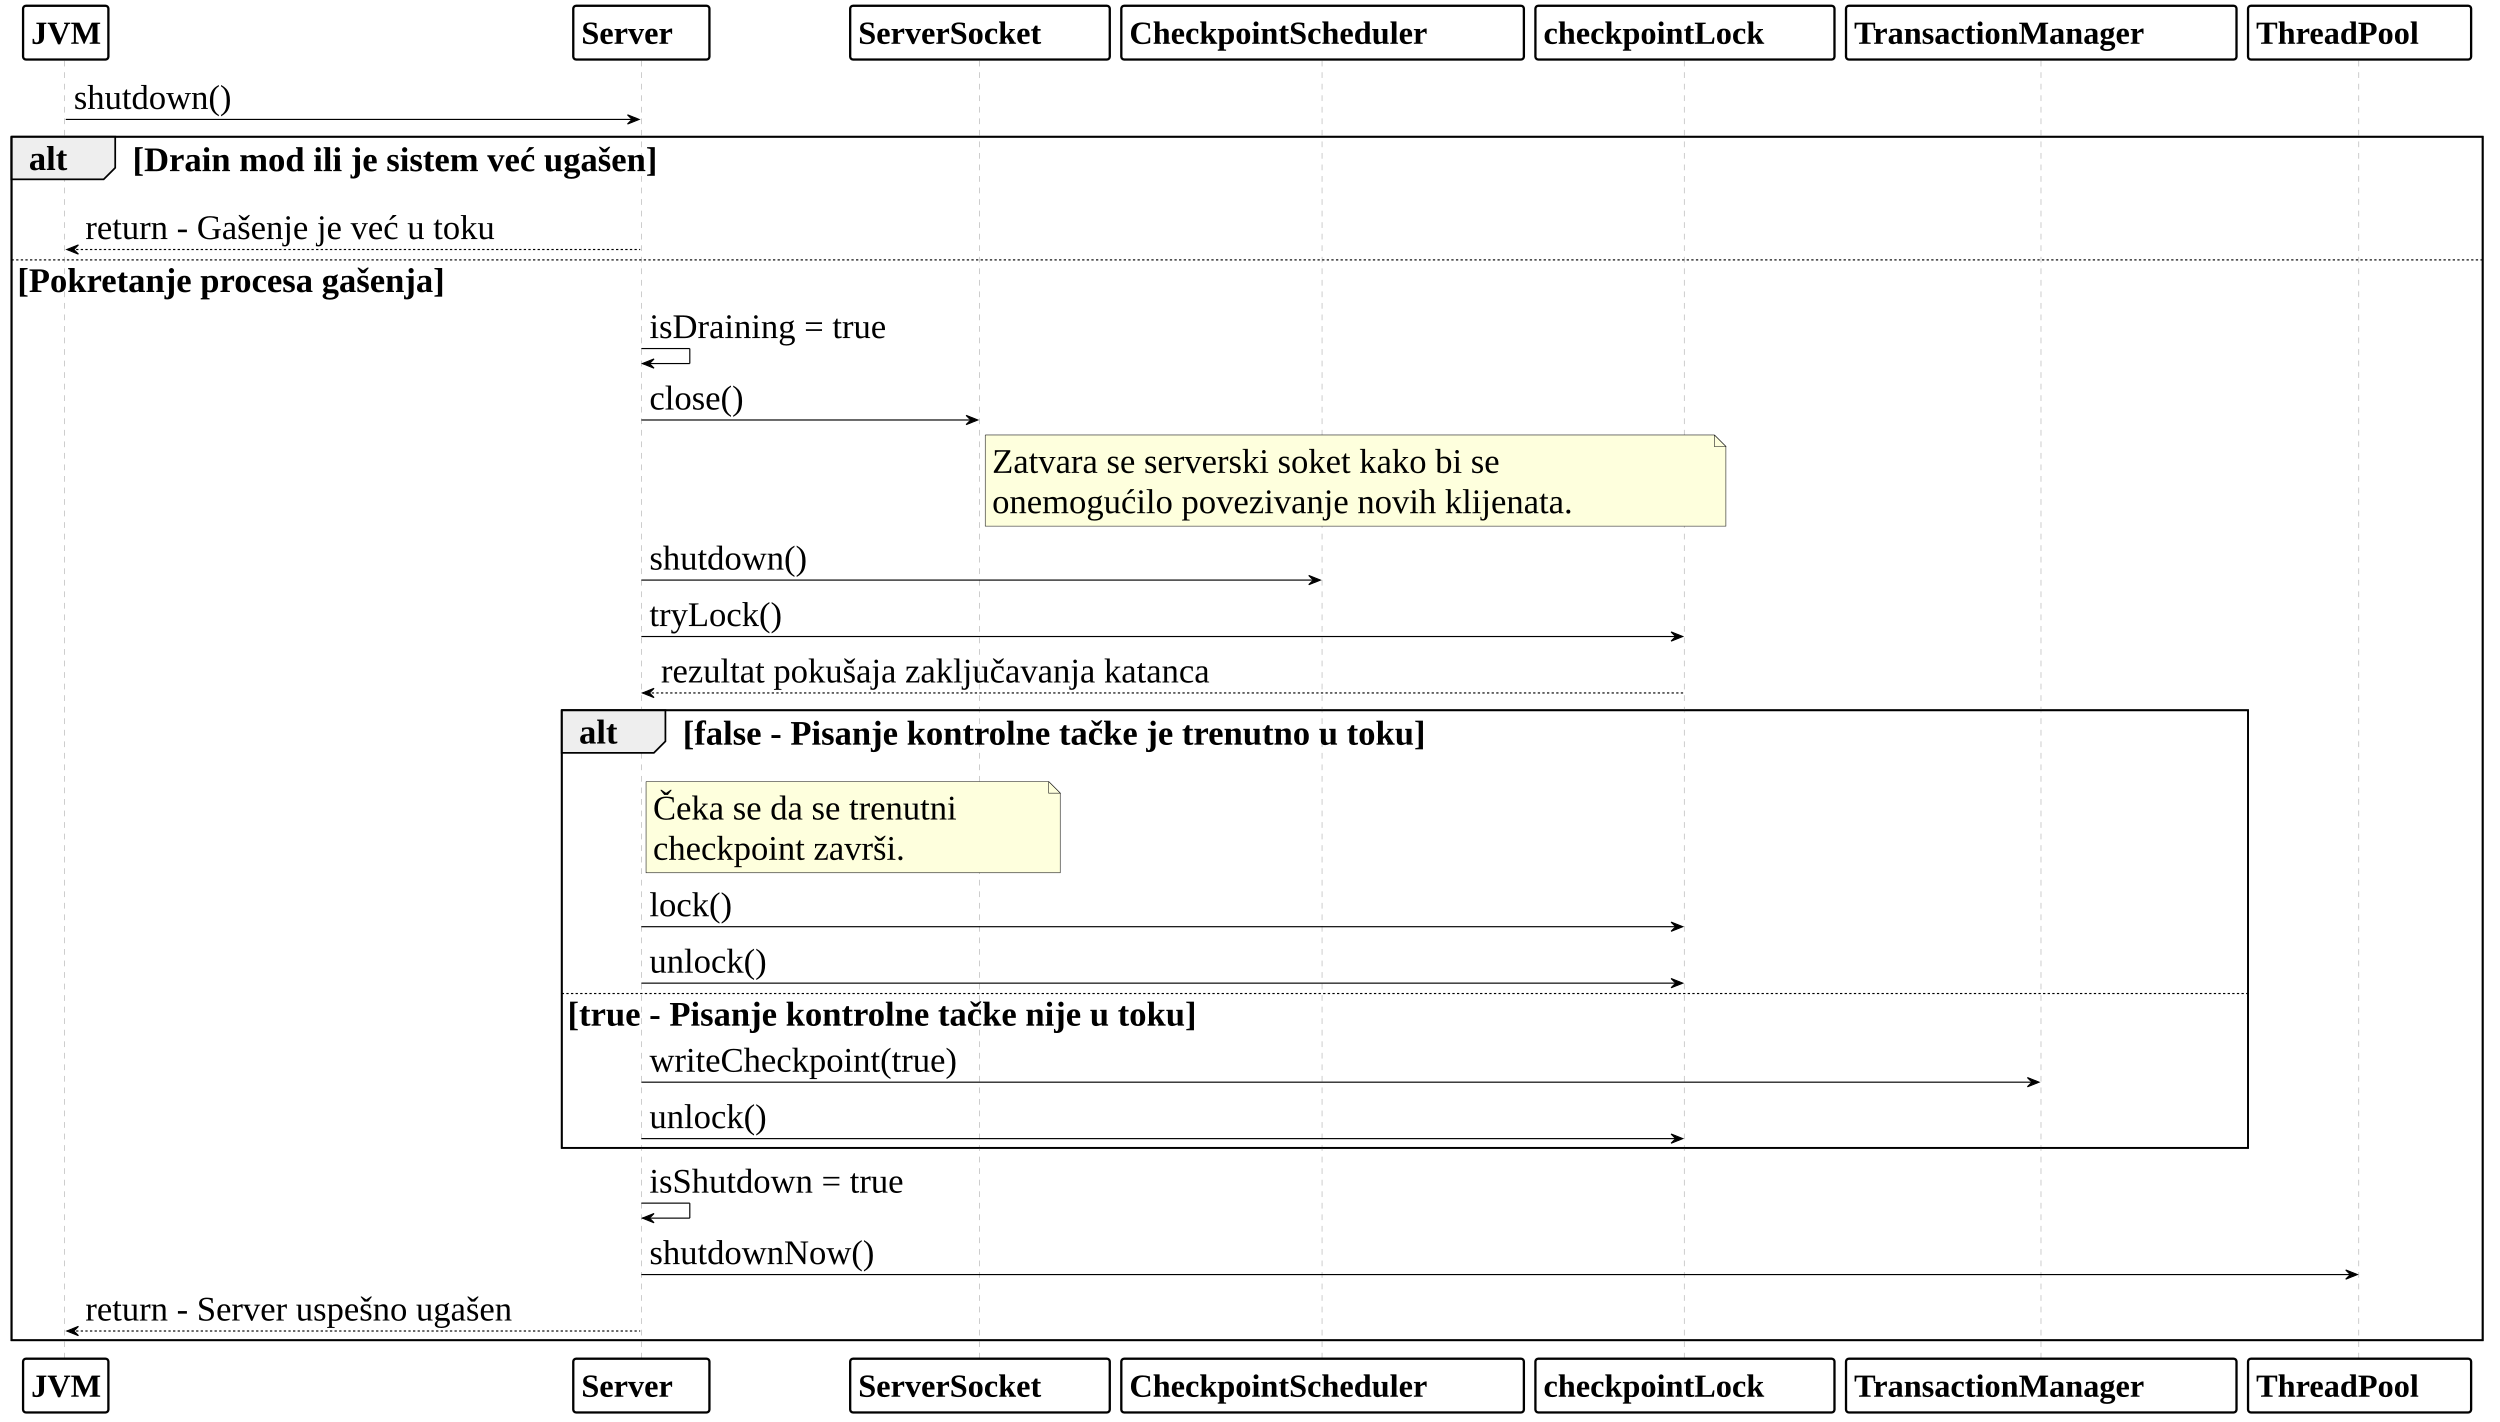
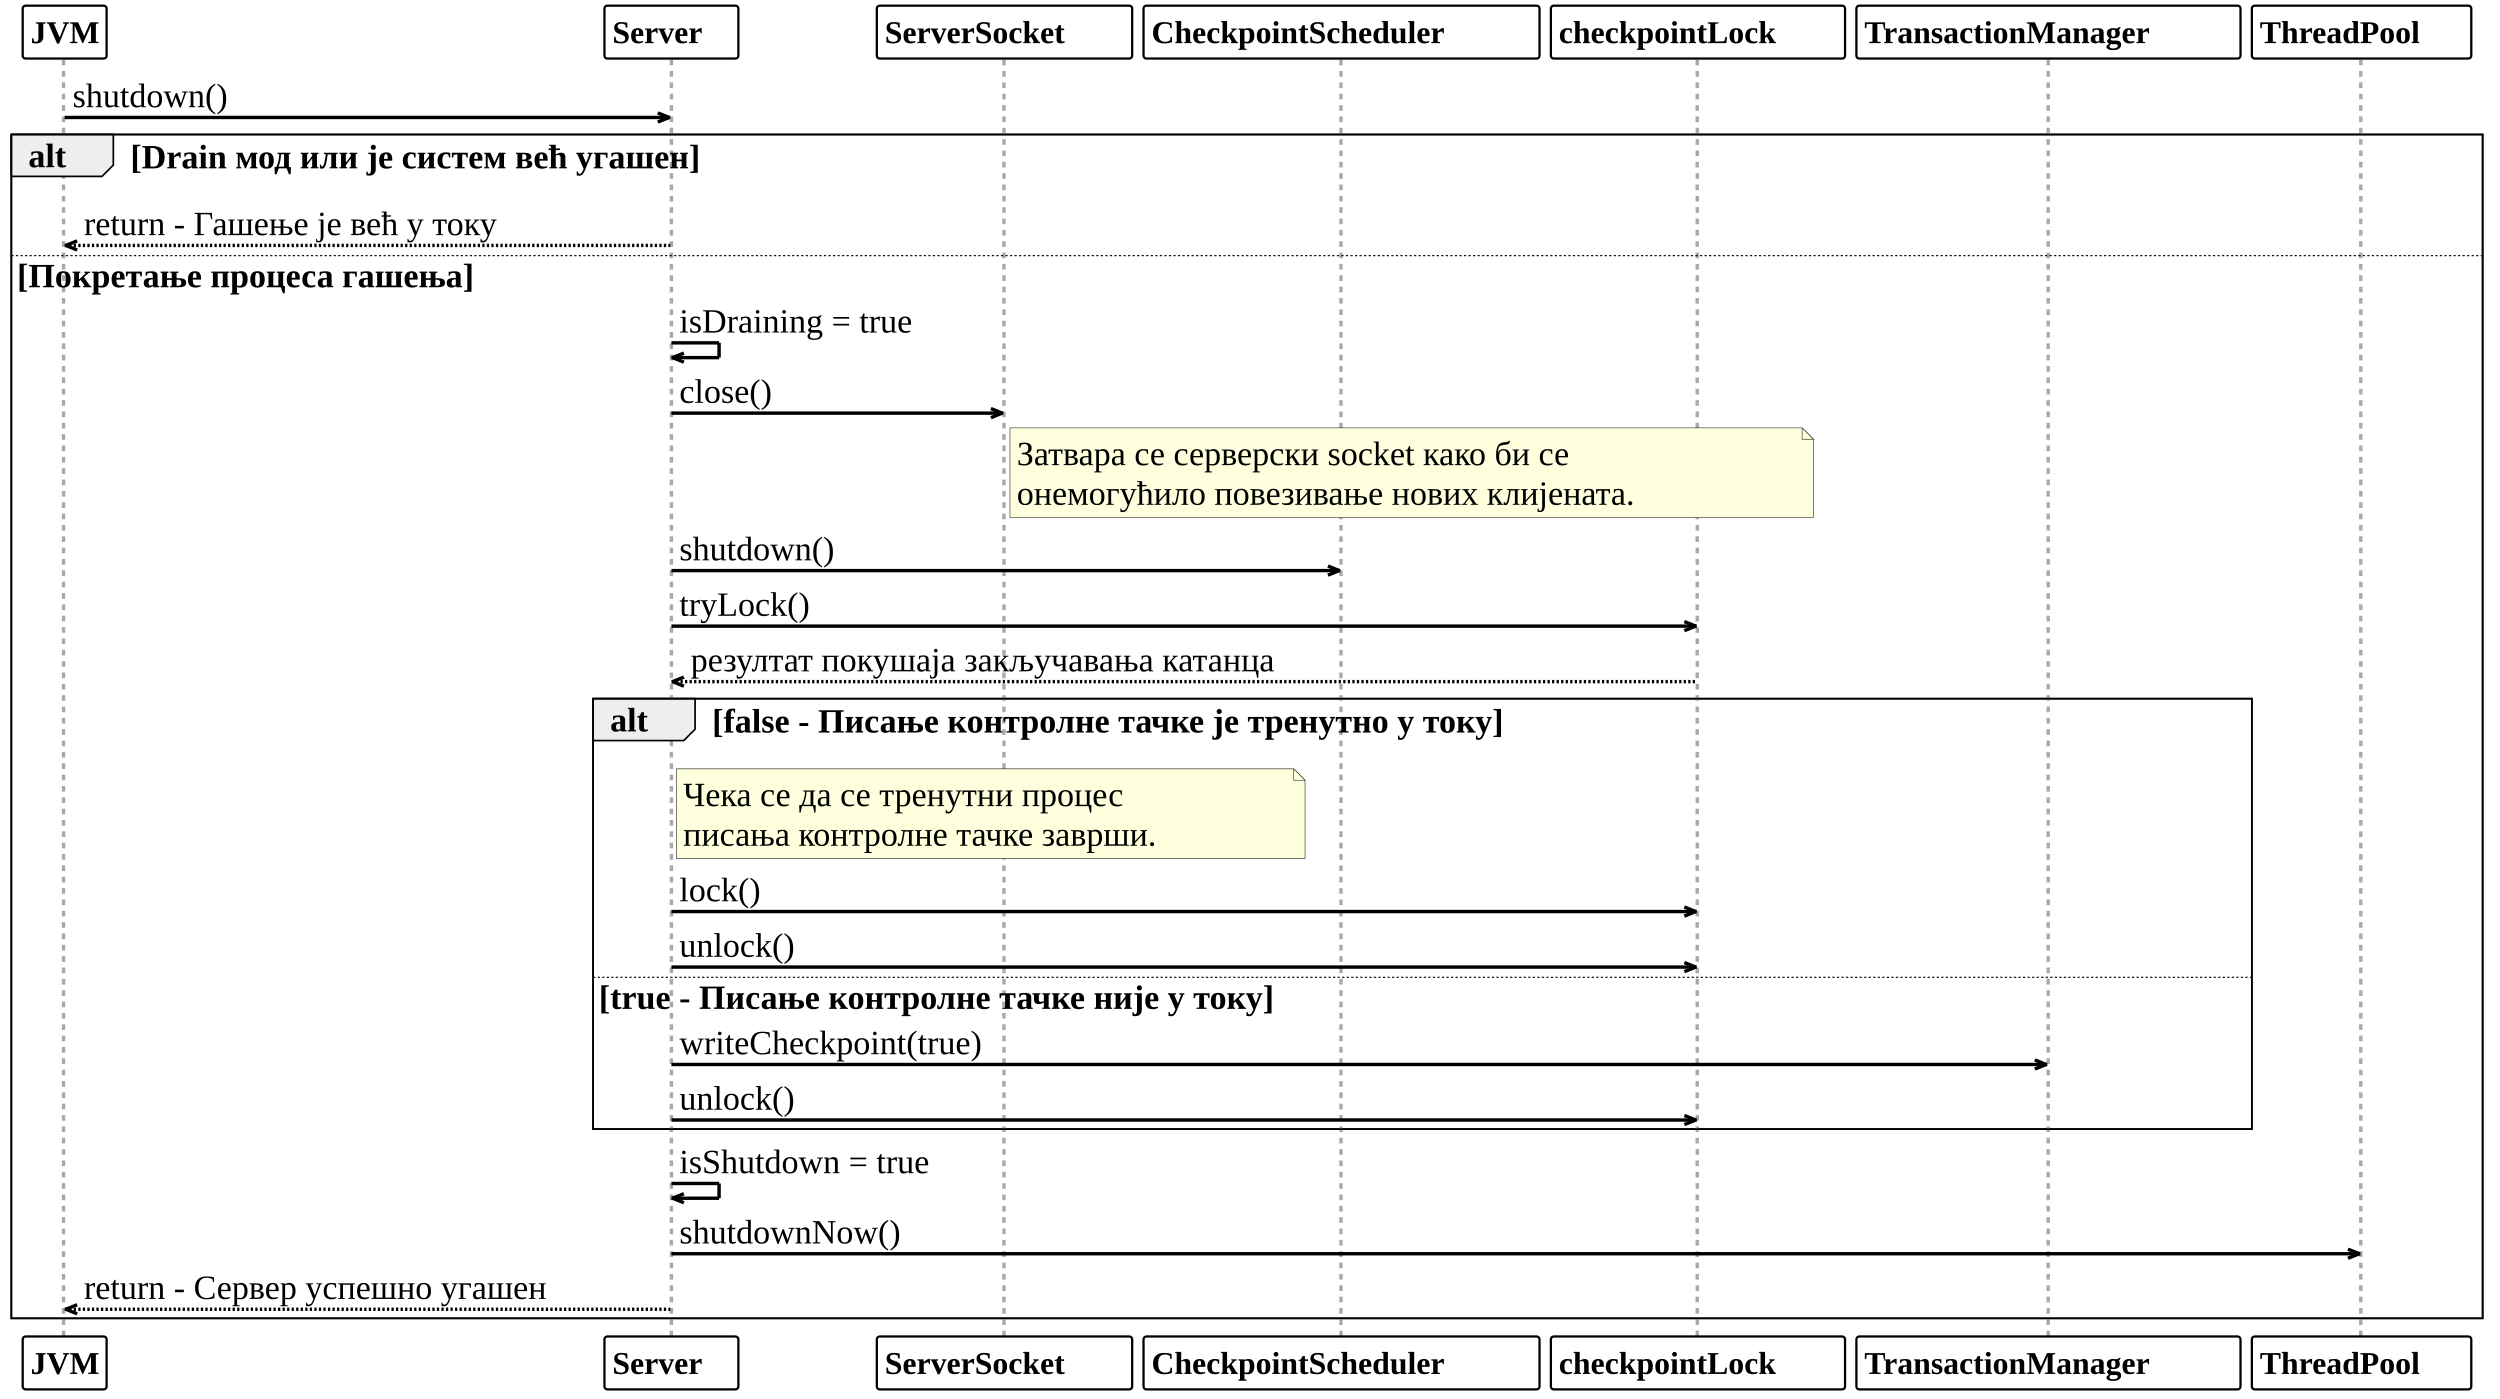
- <svg xmlns="http://www.w3.org/2000/svg" contentStyleType="text/css" data-diagram-type="SEQUENCE" height="1232px" preserveAspectRatio="none" style="width:2167px;height:1232px;background:#FFFFFF;" version="1.1" viewBox="0 0 2167 1232" width="2167px" zoomAndPan="magnify">
+ <svg xmlns="http://www.w3.org/2000/svg" version="1.1" data-diagram-type="SEQUENCE" style="width:2203px;height:1232px;background:#FFFFFF;" width="2203px" height="1232px" viewBox="0 0 2203 1232" zoomAndPan="magnify" preserveAspectRatio="none" contentStyleType="text/css">
  <defs />
  <g>
-     <rect fill="none" height="1043.203" style="stroke:#000000;stroke-width:1.5;" width="2141.965" x="10" y="118.516" />
-     <rect fill="none" height="379.297" style="stroke:#000000;stroke-width:1.5;" width="1461.689" x="486.914" y="615.656" />
-     <g class="participant-lifeline" data-entity-uid="part1" data-qualified-name="Sys" data-source-line="24" id="part1-lifeline">
-       <g>
-         <rect fill="#000000" fill-opacity="0" height="1126.125" width="8" x="52.976" y="52.594" />
-         <line style="stroke:#A9A9A9;stroke-width:0.5;stroke-dasharray:5,5;" x1="56" x2="56" y1="52.594" y2="1178.719" />
-       </g>
-     </g>
-     <g class="participant-lifeline" data-entity-uid="part2" data-qualified-name="S" data-source-line="25" id="part2-lifeline">
-       <g>
-         <rect fill="#000000" fill-opacity="0" height="1126.125" width="8" x="551.922" y="52.594" />
-         <line style="stroke:#A9A9A9;stroke-width:0.5;stroke-dasharray:5,5;" x1="555.914" x2="555.914" y1="52.594" y2="1178.719" />
-       </g>
-     </g>
-     <g class="participant-lifeline" data-entity-uid="part3" data-qualified-name="SS" data-source-line="26" id="part3-lifeline">
-       <g>
-         <rect fill="#000000" fill-opacity="0" height="1126.125" width="8" x="845.443" y="52.594" />
-         <line style="stroke:#A9A9A9;stroke-width:0.5;stroke-dasharray:5,5;" x1="848.938" x2="848.938" y1="52.594" y2="1178.719" />
-       </g>
-     </g>
-     <g class="participant-lifeline" data-entity-uid="part4" data-qualified-name="CS" data-source-line="27" id="part4-lifeline">
-       <g>
-         <rect fill="#000000" fill-opacity="0" height="1126.125" width="8" x="1142.423" y="52.594" />
-         <line style="stroke:#A9A9A9;stroke-width:0.5;stroke-dasharray:5,5;" x1="1145.949" x2="1145.949" y1="52.594" y2="1178.719" />
-       </g>
-     </g>
-     <g class="participant-lifeline" data-entity-uid="part5" data-qualified-name="CL" data-source-line="28" id="part5-lifeline">
-       <g>
-         <rect fill="#000000" fill-opacity="0" height="1126.125" width="8" x="1456.513" y="52.594" />
-         <line style="stroke:#A9A9A9;stroke-width:0.5;stroke-dasharray:5,5;" x1="1459.897" x2="1459.897" y1="52.594" y2="1178.719" />
-       </g>
-     </g>
-     <g class="participant-lifeline" data-entity-uid="part6" data-qualified-name="TM" data-source-line="29" id="part6-lifeline">
-       <g>
-         <rect fill="#000000" fill-opacity="0" height="1126.125" width="8" x="1765.366" y="52.594" />
-         <line style="stroke:#A9A9A9;stroke-width:0.5;stroke-dasharray:5,5;" x1="1769.129" x2="1769.129" y1="52.594" y2="1178.719" />
-       </g>
-     </g>
-     <g class="participant-lifeline" data-entity-uid="part7" data-qualified-name="TP" data-source-line="30" id="part7-lifeline">
-       <g>
-         <rect fill="#000000" fill-opacity="0" height="1126.125" width="8" x="2041.284" y="52.594" />
-         <line style="stroke:#A9A9A9;stroke-width:0.5;stroke-dasharray:5,5;" x1="2044.603" x2="2044.603" y1="52.594" y2="1178.719" />
-       </g>
-     </g>
-     <g class="participant participant-head" data-entity-uid="part1" data-qualified-name="Sys" data-source-line="24" id="part1-head">
-       <rect fill="none" height="46.594" rx="2.5" ry="2.5" style="stroke:#000000;stroke-width:2;" width="73.951" x="20" y="5" />
-       <text fill="#000000" font-family="Liberation Serif" font-size="28" font-weight="700" lengthAdjust="spacing" textLength="59.951" x="27" y="37.99">JVM</text>
-     </g>
-     <g class="participant participant-tail" data-entity-uid="part1" data-qualified-name="Sys" data-source-line="24" id="part1-tail">
-       <rect fill="none" height="46.594" rx="2.5" ry="2.5" style="stroke:#000000;stroke-width:2;" width="73.951" x="20" y="1177.719" />
-       <text fill="#000000" font-family="Liberation Serif" font-size="28" font-weight="700" lengthAdjust="spacing" textLength="59.951" x="27" y="1210.709">JVM</text>
-     </g>
-     <g class="participant participant-head" data-entity-uid="part2" data-qualified-name="S" data-source-line="25" id="part2-head">
-       <rect fill="none" height="46.594" rx="2.5" ry="2.5" style="stroke:#000000;stroke-width:2;" width="118.016" x="496.914" y="5" />
-       <text fill="#000000" font-family="Liberation Serif" font-size="28" font-weight="700" lengthAdjust="spacing" textLength="104.016" x="503.914" y="37.99">Server</text>
-     </g>
-     <g class="participant participant-tail" data-entity-uid="part2" data-qualified-name="S" data-source-line="25" id="part2-tail">
-       <rect fill="none" height="46.594" rx="2.5" ry="2.5" style="stroke:#000000;stroke-width:2;" width="118.016" x="496.914" y="1177.719" />
-       <text fill="#000000" font-family="Liberation Serif" font-size="28" font-weight="700" lengthAdjust="spacing" textLength="104.016" x="503.914" y="1210.709">Server</text>
-     </g>
-     <g class="participant participant-head" data-entity-uid="part3" data-qualified-name="SS" data-source-line="26" id="part3-head">
-       <rect fill="none" height="46.594" rx="2.5" ry="2.5" style="stroke:#000000;stroke-width:2;" width="225.012" x="736.938" y="5" />
-       <text fill="#000000" font-family="Liberation Serif" font-size="28" font-weight="700" lengthAdjust="spacing" textLength="211.012" x="743.938" y="37.99">ServerSocket</text>
-     </g>
-     <g class="participant participant-tail" data-entity-uid="part3" data-qualified-name="SS" data-source-line="26" id="part3-tail">
-       <rect fill="none" height="46.594" rx="2.5" ry="2.5" style="stroke:#000000;stroke-width:2;" width="225.012" x="736.938" y="1177.719" />
-       <text fill="#000000" font-family="Liberation Serif" font-size="28" font-weight="700" lengthAdjust="spacing" textLength="211.012" x="743.938" y="1210.709">ServerSocket</text>
-     </g>
-     <g class="participant participant-head" data-entity-uid="part4" data-qualified-name="CS" data-source-line="27" id="part4-head">
-       <rect fill="none" height="46.594" rx="2.5" ry="2.5" style="stroke:#000000;stroke-width:2;" width="348.947" x="971.949" y="5" />
-       <text fill="#000000" font-family="Liberation Serif" font-size="28" font-weight="700" lengthAdjust="spacing" textLength="334.947" x="978.949" y="37.99">CheckpointScheduler</text>
-     </g>
-     <g class="participant participant-tail" data-entity-uid="part4" data-qualified-name="CS" data-source-line="27" id="part4-tail">
-       <rect fill="none" height="46.594" rx="2.5" ry="2.5" style="stroke:#000000;stroke-width:2;" width="348.947" x="971.949" y="1177.719" />
-       <text fill="#000000" font-family="Liberation Serif" font-size="28" font-weight="700" lengthAdjust="spacing" textLength="334.947" x="978.949" y="1210.709">CheckpointScheduler</text>
-     </g>
-     <g class="participant participant-head" data-entity-uid="part5" data-qualified-name="CL" data-source-line="28" id="part5-head">
-       <rect fill="none" height="46.594" rx="2.5" ry="2.5" style="stroke:#000000;stroke-width:2;" width="259.232" x="1330.897" y="5" />
-       <text fill="#000000" font-family="Liberation Serif" font-size="28" font-weight="700" lengthAdjust="spacing" textLength="245.232" x="1337.897" y="37.99">checkpointLock</text>
-     </g>
-     <g class="participant participant-tail" data-entity-uid="part5" data-qualified-name="CL" data-source-line="28" id="part5-tail">
-       <rect fill="none" height="46.594" rx="2.5" ry="2.5" style="stroke:#000000;stroke-width:2;" width="259.232" x="1330.897" y="1177.719" />
-       <text fill="#000000" font-family="Liberation Serif" font-size="28" font-weight="700" lengthAdjust="spacing" textLength="245.232" x="1337.897" y="1210.709">checkpointLock</text>
-     </g>
-     <g class="participant participant-head" data-entity-uid="part6" data-qualified-name="TM" data-source-line="29" id="part6-head">
-       <rect fill="none" height="46.594" rx="2.5" ry="2.5" style="stroke:#000000;stroke-width:2;" width="338.475" x="1600.129" y="5" />
-       <text fill="#000000" font-family="Liberation Serif" font-size="28" font-weight="700" lengthAdjust="spacing" textLength="324.475" x="1607.129" y="37.99">TransactionManager</text>
-     </g>
-     <g class="participant participant-tail" data-entity-uid="part6" data-qualified-name="TM" data-source-line="29" id="part6-tail">
-       <rect fill="none" height="46.594" rx="2.5" ry="2.5" style="stroke:#000000;stroke-width:2;" width="338.475" x="1600.129" y="1177.719" />
-       <text fill="#000000" font-family="Liberation Serif" font-size="28" font-weight="700" lengthAdjust="spacing" textLength="324.475" x="1607.129" y="1210.709">TransactionManager</text>
-     </g>
-     <g class="participant participant-head" data-entity-uid="part7" data-qualified-name="TP" data-source-line="30" id="part7-head">
-       <rect fill="none" height="46.594" rx="2.5" ry="2.5" style="stroke:#000000;stroke-width:2;" width="193.361" x="1948.603" y="5" />
-       <text fill="#000000" font-family="Liberation Serif" font-size="28" font-weight="700" lengthAdjust="spacing" textLength="179.361" x="1955.603" y="37.99">ThreadPool</text>
-     </g>
-     <g class="participant participant-tail" data-entity-uid="part7" data-qualified-name="TP" data-source-line="30" id="part7-tail">
-       <rect fill="none" height="46.594" rx="2.5" ry="2.5" style="stroke:#000000;stroke-width:2;" width="193.361" x="1948.603" y="1177.719" />
-       <text fill="#000000" font-family="Liberation Serif" font-size="28" font-weight="700" lengthAdjust="spacing" textLength="179.361" x="1955.603" y="1210.709">ThreadPool</text>
-     </g>
-     <g class="message" data-entity-1="part1" data-entity-2="part2" data-source-line="32" id="msg1">
-       <polygon fill="#000000" points="543.922,99.516,553.922,103.516,543.922,107.516,547.922,103.516" style="stroke:#000000;stroke-width:1;" />
-       <line style="stroke:#000000;stroke-width:1;" x1="56.976" x2="549.922" y1="103.516" y2="103.516" />
-       <text fill="#000000" font-family="Liberation Serif" font-size="30" lengthAdjust="spacing" textLength="169.775" x="63.976" y="94.44">shutdown()</text>
-     </g>
-     <path d="M10,118.516 L99.868,118.516 L99.868,145.438 L89.868,155.438 L10,155.438 L10,118.516" fill="#EEEEEE" style="stroke:#000000;stroke-width:1.5;" />
-     <rect fill="none" height="1043.203" style="stroke:#000000;stroke-width:1.5;" width="2141.965" x="10" y="118.516" />
-     <text fill="#000000" font-family="Liberation Serif" font-size="30" font-weight="700" lengthAdjust="spacing" textLength="44.868" x="25" y="147.362">alt</text>
-     <text fill="#000000" font-family="Liberation Serif" font-size="30" font-weight="700" lengthAdjust="spacing" textLength="608.76" x="114.868" y="148.362">[Drain mod ili je sistem već ugašen]</text>
-     <g class="message" data-entity-1="part2" data-entity-2="part1" data-source-line="35" id="msg2">
-       <polygon fill="#000000" points="67.976,212.281,57.976,216.281,67.976,220.281,63.976,216.281" style="stroke:#000000;stroke-width:1;" />
-       <line style="stroke:#000000;stroke-width:1;stroke-dasharray:2,2;" x1="61.976" x2="554.922" y1="216.281" y2="216.281" />
-       <text fill="#000000" font-family="Liberation Serif" font-size="30" lengthAdjust="spacing" textLength="447.495" x="73.976" y="207.206">return - Gašenje je već u toku</text>
-     </g>
-     <line style="stroke:#000000;stroke-width:1;stroke-dasharray:2,2;" x1="10" x2="2151.965" y1="225.281" y2="225.281" />
-     <text fill="#000000" font-family="Liberation Serif" font-size="30" font-weight="700" lengthAdjust="spacing" textLength="497.49" x="15" y="253.128">[Pokretanje procesa gašenja]</text>
-     <g class="message" data-entity-1="part2" data-entity-2="part2" data-source-line="37" id="msg3">
-       <line style="stroke:#000000;stroke-width:1;" x1="555.922" x2="597.922" y1="302.125" y2="302.125" />
-       <line style="stroke:#000000;stroke-width:1;" x1="597.922" x2="597.922" y1="302.125" y2="315.125" />
-       <line style="stroke:#000000;stroke-width:1;" x1="556.922" x2="597.922" y1="315.125" y2="315.125" />
-       <polygon fill="#000000" points="566.922,311.125,556.922,315.125,566.922,319.125,562.922,315.125" style="stroke:#000000;stroke-width:1;" />
-       <text fill="#000000" font-family="Liberation Serif" font-size="30" lengthAdjust="spacing" textLength="257.3" x="562.922" y="293.05">isDraining = true</text>
-     </g>
-     <g class="message" data-entity-1="part2" data-entity-2="part3" data-source-line="39" id="msg4">
-       <polygon fill="#000000" points="837.443,360.047,847.443,364.047,837.443,368.047,841.443,364.047" style="stroke:#000000;stroke-width:1;" />
-       <line style="stroke:#000000;stroke-width:1;" x1="555.922" x2="843.443" y1="364.047" y2="364.047" />
-       <text fill="#000000" font-family="Liberation Serif" font-size="30" lengthAdjust="spacing" textLength="100.679" x="562.922" y="354.972">close()</text>
-     </g>
-     <path d="M854,377.047 L854,456.047 L1496,456.047 L1496,387.047 L1486,377.047 L854,377.047" fill="#FEFFDD" style="stroke:#181818;stroke-width:0.5;" />
-     <path d="M1486,377.047 L1486,387.047 L1496,387.047 L1486,377.047" fill="#FEFFDD" style="stroke:#181818;stroke-width:0.5;" />
-     <text fill="#000000" font-family="Liberation Serif" font-size="30" lengthAdjust="spacing" textLength="559.688" x="860" y="409.894">Zatvara se serverski soket kako bi se</text>
-     <text fill="#000000" font-family="Liberation Serif" font-size="30" lengthAdjust="spacing" textLength="621.606" x="860" y="444.815">onemogućilo povezivanje novih klijenata.</text>
-     <g class="message" data-entity-1="part2" data-entity-2="part4" data-source-line="45" id="msg5">
-       <polygon fill="#000000" points="1134.423,498.812,1144.423,502.812,1134.423,506.812,1138.423,502.812" style="stroke:#000000;stroke-width:1;" />
-       <line style="stroke:#000000;stroke-width:1;" x1="555.922" x2="1140.423" y1="502.812" y2="502.812" />
-       <text fill="#000000" font-family="Liberation Serif" font-size="30" lengthAdjust="spacing" textLength="169.775" x="562.922" y="493.737">shutdown()</text>
-     </g>
-     <g class="message" data-entity-1="part2" data-entity-2="part5" data-source-line="47" id="msg6">
-       <polygon fill="#000000" points="1448.513,547.734,1458.513,551.734,1448.513,555.734,1452.513,551.734" style="stroke:#000000;stroke-width:1;" />
-       <line style="stroke:#000000;stroke-width:1;" x1="555.922" x2="1454.513" y1="551.734" y2="551.734" />
-       <text fill="#000000" font-family="Liberation Serif" font-size="30" lengthAdjust="spacing" textLength="134.194" x="562.922" y="542.659">tryLock()</text>
-     </g>
-     <g class="message" data-entity-1="part5" data-entity-2="part2" data-source-line="48" id="msg7">
-       <polygon fill="#000000" points="566.922,596.656,556.922,600.656,566.922,604.656,562.922,600.656" style="stroke:#000000;stroke-width:1;" />
-       <line style="stroke:#000000;stroke-width:1;stroke-dasharray:2,2;" x1="560.922" x2="1459.513" y1="600.656" y2="600.656" />
-       <text fill="#000000" font-family="Liberation Serif" font-size="30" lengthAdjust="spacing" textLength="602.651" x="572.922" y="591.581">rezultat pokušaja zaključavanja katanca</text>
-     </g>
-     <path d="M486.914,615.656 L576.782,615.656 L576.782,642.578 L566.782,652.578 L486.914,652.578 L486.914,615.656" fill="#EEEEEE" style="stroke:#000000;stroke-width:1.5;" />
-     <rect fill="none" height="379.297" style="stroke:#000000;stroke-width:1.5;" width="1461.689" x="486.914" y="615.656" />
-     <text fill="#000000" font-family="Liberation Serif" font-size="30" font-weight="700" lengthAdjust="spacing" textLength="44.868" x="501.914" y="644.503">alt</text>
-     <text fill="#000000" font-family="Liberation Serif" font-size="30" font-weight="700" lengthAdjust="spacing" textLength="860.64" x="591.782" y="645.503">[false - Pisanje kontrolne tačke je trenutno u toku]</text>
-     <path d="M560,677.5 L560,756.5 L919,756.5 L919,687.5 L909,677.5 L560,677.5" fill="#FEFFDD" style="stroke:#181818;stroke-width:0.5;" />
-     <path d="M909,677.5 L909,687.5 L919,687.5 L909,677.5" fill="#FEFFDD" style="stroke:#181818;stroke-width:0.5;" />
-     <text fill="#000000" font-family="Liberation Serif" font-size="30" lengthAdjust="spacing" textLength="338.599" x="566" y="710.347">Čeka se da se trenutni</text>
-     <text fill="#000000" font-family="Liberation Serif" font-size="30" lengthAdjust="spacing" textLength="271.597" x="566" y="745.269">checkpoint završi.</text>
-     <g class="message" data-entity-1="part2" data-entity-2="part5" data-source-line="55" id="msg8">
-       <polygon fill="#000000" points="1448.513,799.266,1458.513,803.266,1448.513,807.266,1452.513,803.266" style="stroke:#000000;stroke-width:1;" />
-       <line style="stroke:#000000;stroke-width:1;" x1="555.922" x2="1454.513" y1="803.266" y2="803.266" />
-       <text fill="#000000" font-family="Liberation Serif" font-size="30" lengthAdjust="spacing" textLength="83.965" x="562.922" y="794.19">lock()</text>
-     </g>
-     <g class="message" data-entity-1="part2" data-entity-2="part5" data-source-line="56" id="msg9">
-       <polygon fill="#000000" points="1448.513,848.188,1458.513,852.188,1448.513,856.188,1452.513,852.188" style="stroke:#000000;stroke-width:1;" />
-       <line style="stroke:#000000;stroke-width:1;" x1="555.922" x2="1454.513" y1="852.188" y2="852.188" />
-       <text fill="#000000" font-family="Liberation Serif" font-size="30" lengthAdjust="spacing" textLength="121.992" x="562.922" y="843.112">unlock()</text>
-     </g>
-     <line style="stroke:#000000;stroke-width:1;stroke-dasharray:2,2;" x1="486.914" x2="1948.603" y1="861.188" y2="861.188" />
-     <text fill="#000000" font-family="Liberation Serif" font-size="30" font-weight="700" lengthAdjust="spacing" textLength="722.388" x="491.914" y="889.034">[true - Pisanje kontrolne tačke nije u toku]</text>
-     <g class="message" data-entity-1="part2" data-entity-2="part6" data-source-line="58" id="msg10">
-       <polygon fill="#000000" points="1757.366,934.031,1767.366,938.031,1757.366,942.031,1761.366,938.031" style="stroke:#000000;stroke-width:1;" />
-       <line style="stroke:#000000;stroke-width:1;" x1="555.922" x2="1763.366" y1="938.031" y2="938.031" />
-       <text fill="#000000" font-family="Liberation Serif" font-size="30" lengthAdjust="spacing" textLength="329.194" x="562.922" y="928.956">writeCheckpoint(true)</text>
-     </g>
-     <g class="message" data-entity-1="part2" data-entity-2="part5" data-source-line="59" id="msg11">
-       <polygon fill="#000000" points="1448.513,982.953,1458.513,986.953,1448.513,990.953,1452.513,986.953" style="stroke:#000000;stroke-width:1;" />
-       <line style="stroke:#000000;stroke-width:1;" x1="555.922" x2="1454.513" y1="986.953" y2="986.953" />
-       <text fill="#000000" font-family="Liberation Serif" font-size="30" lengthAdjust="spacing" textLength="121.992" x="562.922" y="977.878">unlock()</text>
-     </g>
-     <g class="message" data-entity-1="part2" data-entity-2="part2" data-source-line="62" id="msg12">
-       <line style="stroke:#000000;stroke-width:1;" x1="555.922" x2="597.922" y1="1042.875" y2="1042.875" />
-       <line style="stroke:#000000;stroke-width:1;" x1="597.922" x2="597.922" y1="1042.875" y2="1055.875" />
-       <line style="stroke:#000000;stroke-width:1;" x1="556.922" x2="597.922" y1="1055.875" y2="1055.875" />
-       <polygon fill="#000000" points="566.922,1051.875,556.922,1055.875,566.922,1059.875,562.922,1055.875" style="stroke:#000000;stroke-width:1;" />
-       <text fill="#000000" font-family="Liberation Serif" font-size="30" lengthAdjust="spacing" textLength="279.522" x="562.922" y="1033.8">isShutdown = true</text>
-     </g>
-     <g class="message" data-entity-1="part2" data-entity-2="part7" data-source-line="64" id="msg13">
-       <polygon fill="#000000" points="2033.284,1100.797,2043.284,1104.797,2033.284,1108.797,2037.284,1104.797" style="stroke:#000000;stroke-width:1;" />
-       <line style="stroke:#000000;stroke-width:1;" x1="555.922" x2="2039.284" y1="1104.797" y2="1104.797" />
-       <text fill="#000000" font-family="Liberation Serif" font-size="30" lengthAdjust="spacing" textLength="235.107" x="562.922" y="1095.722">shutdownNow()</text>
-     </g>
-     <g class="message" data-entity-1="part2" data-entity-2="part1" data-source-line="66" id="msg14">
-       <polygon fill="#000000" points="67.976,1149.719,57.976,1153.719,67.976,1157.719,63.976,1153.719" style="stroke:#000000;stroke-width:1;" />
-       <line style="stroke:#000000;stroke-width:1;stroke-dasharray:2,2;" x1="61.976" x2="554.922" y1="1153.719" y2="1153.719" />
-       <text fill="#000000" font-family="Liberation Serif" font-size="30" lengthAdjust="spacing" textLength="474.946" x="73.976" y="1144.644">return - Server uspešno ugašen</text>
+     <rect x="10" y="118.516" width="2177.692" height="1043.203" fill="none" style="stroke:#000000;stroke-width:1.5;" />
+     <rect x="522.642" y="615.656" width="1461.689" height="379.297" fill="none" style="stroke:#000000;stroke-width:1.5;" />
+     <g class="participant-lifeline" data-qualified-name="Sys" data-entity-uid="part1" id="part1-lifeline" data-source-line="36">
+       <g>
+         <rect x="52.976" y="52.594" width="8" height="1126.125" fill="#000000" fill-opacity="0" />
+         <line x1="56" y1="52.594" x2="56" y2="1178.719" style="stroke:#A9A9A9;stroke-width:3;stroke-dasharray:5,5;" />
+       </g>
+     </g>
+     <g class="participant-lifeline" data-qualified-name="S" data-entity-uid="part2" id="part2-lifeline" data-source-line="37">
+       <g>
+         <rect x="587.649" y="52.594" width="8" height="1126.125" fill="#000000" fill-opacity="0" />
+         <line x1="591.642" y1="52.594" x2="591.642" y2="1178.719" style="stroke:#A9A9A9;stroke-width:3;stroke-dasharray:5,5;" />
+       </g>
+     </g>
+     <g class="participant-lifeline" data-qualified-name="SS" data-entity-uid="part3" id="part3-lifeline" data-source-line="38">
+       <g>
+         <rect x="881.171" y="52.594" width="8" height="1126.125" fill="#000000" fill-opacity="0" />
+         <line x1="884.665" y1="52.594" x2="884.665" y2="1178.719" style="stroke:#A9A9A9;stroke-width:3;stroke-dasharray:5,5;" />
+       </g>
+     </g>
+     <g class="participant-lifeline" data-qualified-name="CS" data-entity-uid="part4" id="part4-lifeline" data-source-line="39">
+       <g>
+         <rect x="1178.15" y="52.594" width="8" height="1126.125" fill="#000000" fill-opacity="0" />
+         <line x1="1181.677" y1="52.594" x2="1181.677" y2="1178.719" style="stroke:#A9A9A9;stroke-width:3;stroke-dasharray:5,5;" />
+       </g>
+     </g>
+     <g class="participant-lifeline" data-qualified-name="CL" data-entity-uid="part5" id="part5-lifeline" data-source-line="40">
+       <g>
+         <rect x="1492.24" y="52.594" width="8" height="1126.125" fill="#000000" fill-opacity="0" />
+         <line x1="1495.624" y1="52.594" x2="1495.624" y2="1178.719" style="stroke:#A9A9A9;stroke-width:3;stroke-dasharray:5,5;" />
+       </g>
+     </g>
+     <g class="participant-lifeline" data-qualified-name="TM" data-entity-uid="part6" id="part6-lifeline" data-source-line="41">
+       <g>
+         <rect x="1801.094" y="52.594" width="8" height="1126.125" fill="#000000" fill-opacity="0" />
+         <line x1="1804.856" y1="52.594" x2="1804.856" y2="1178.719" style="stroke:#A9A9A9;stroke-width:3;stroke-dasharray:5,5;" />
+       </g>
+     </g>
+     <g class="participant-lifeline" data-qualified-name="TP" data-entity-uid="part7" id="part7-lifeline" data-source-line="42">
+       <g>
+         <rect x="2077.012" y="52.594" width="8" height="1126.125" fill="#000000" fill-opacity="0" />
+         <line x1="2080.331" y1="52.594" x2="2080.331" y2="1178.719" style="stroke:#A9A9A9;stroke-width:3;stroke-dasharray:5,5;" />
+       </g>
+     </g>
+     <g class="participant participant-head" data-qualified-name="Sys" data-entity-uid="part1" id="part1-head" data-source-line="36">
+       <rect x="20" y="5" width="73.951" height="46.594" fill="none" style="stroke:#000000;stroke-width:2;" rx="2.5" ry="2.5" />
+       <text x="27" y="37.99" fill="#000000" font-size="28" lengthAdjust="spacing" textLength="59.951" font-weight="700" font-family="Liberation Serif">JVM</text>
+     </g>
+     <g class="participant participant-tail" data-qualified-name="Sys" data-entity-uid="part1" id="part1-tail" data-source-line="36">
+       <rect x="20" y="1177.719" width="73.951" height="46.594" fill="none" style="stroke:#000000;stroke-width:2;" rx="2.5" ry="2.5" />
+       <text x="27" y="1210.709" fill="#000000" font-size="28" lengthAdjust="spacing" textLength="59.951" font-weight="700" font-family="Liberation Serif">JVM</text>
+     </g>
+     <g class="participant participant-head" data-qualified-name="S" data-entity-uid="part2" id="part2-head" data-source-line="37">
+       <rect x="532.642" y="5" width="118.016" height="46.594" fill="none" style="stroke:#000000;stroke-width:2;" rx="2.5" ry="2.5" />
+       <text x="539.642" y="37.99" fill="#000000" font-size="28" lengthAdjust="spacing" textLength="104.016" font-weight="700" font-family="Liberation Serif">Server</text>
+     </g>
+     <g class="participant participant-tail" data-qualified-name="S" data-entity-uid="part2" id="part2-tail" data-source-line="37">
+       <rect x="532.642" y="1177.719" width="118.016" height="46.594" fill="none" style="stroke:#000000;stroke-width:2;" rx="2.5" ry="2.5" />
+       <text x="539.642" y="1210.709" fill="#000000" font-size="28" lengthAdjust="spacing" textLength="104.016" font-weight="700" font-family="Liberation Serif">Server</text>
+     </g>
+     <g class="participant participant-head" data-qualified-name="SS" data-entity-uid="part3" id="part3-head" data-source-line="38">
+       <rect x="772.665" y="5" width="225.012" height="46.594" fill="none" style="stroke:#000000;stroke-width:2;" rx="2.5" ry="2.5" />
+       <text x="779.665" y="37.99" fill="#000000" font-size="28" lengthAdjust="spacing" textLength="211.012" font-weight="700" font-family="Liberation Serif">ServerSocket</text>
+     </g>
+     <g class="participant participant-tail" data-qualified-name="SS" data-entity-uid="part3" id="part3-tail" data-source-line="38">
+       <rect x="772.665" y="1177.719" width="225.012" height="46.594" fill="none" style="stroke:#000000;stroke-width:2;" rx="2.5" ry="2.5" />
+       <text x="779.665" y="1210.709" fill="#000000" font-size="28" lengthAdjust="spacing" textLength="211.012" font-weight="700" font-family="Liberation Serif">ServerSocket</text>
+     </g>
+     <g class="participant participant-head" data-qualified-name="CS" data-entity-uid="part4" id="part4-head" data-source-line="39">
+       <rect x="1007.677" y="5" width="348.947" height="46.594" fill="none" style="stroke:#000000;stroke-width:2;" rx="2.5" ry="2.5" />
+       <text x="1014.677" y="37.99" fill="#000000" font-size="28" lengthAdjust="spacing" textLength="334.947" font-weight="700" font-family="Liberation Serif">CheckpointScheduler</text>
+     </g>
+     <g class="participant participant-tail" data-qualified-name="CS" data-entity-uid="part4" id="part4-tail" data-source-line="39">
+       <rect x="1007.677" y="1177.719" width="348.947" height="46.594" fill="none" style="stroke:#000000;stroke-width:2;" rx="2.5" ry="2.5" />
+       <text x="1014.677" y="1210.709" fill="#000000" font-size="28" lengthAdjust="spacing" textLength="334.947" font-weight="700" font-family="Liberation Serif">CheckpointScheduler</text>
+     </g>
+     <g class="participant participant-head" data-qualified-name="CL" data-entity-uid="part5" id="part5-head" data-source-line="40">
+       <rect x="1366.624" y="5" width="259.232" height="46.594" fill="none" style="stroke:#000000;stroke-width:2;" rx="2.5" ry="2.5" />
+       <text x="1373.624" y="37.99" fill="#000000" font-size="28" lengthAdjust="spacing" textLength="245.232" font-weight="700" font-family="Liberation Serif">checkpointLock</text>
+     </g>
+     <g class="participant participant-tail" data-qualified-name="CL" data-entity-uid="part5" id="part5-tail" data-source-line="40">
+       <rect x="1366.624" y="1177.719" width="259.232" height="46.594" fill="none" style="stroke:#000000;stroke-width:2;" rx="2.5" ry="2.5" />
+       <text x="1373.624" y="1210.709" fill="#000000" font-size="28" lengthAdjust="spacing" textLength="245.232" font-weight="700" font-family="Liberation Serif">checkpointLock</text>
+     </g>
+     <g class="participant participant-head" data-qualified-name="TM" data-entity-uid="part6" id="part6-head" data-source-line="41">
+       <rect x="1635.856" y="5" width="338.475" height="46.594" fill="none" style="stroke:#000000;stroke-width:2;" rx="2.5" ry="2.5" />
+       <text x="1642.856" y="37.99" fill="#000000" font-size="28" lengthAdjust="spacing" textLength="324.475" font-weight="700" font-family="Liberation Serif">TransactionManager</text>
+     </g>
+     <g class="participant participant-tail" data-qualified-name="TM" data-entity-uid="part6" id="part6-tail" data-source-line="41">
+       <rect x="1635.856" y="1177.719" width="338.475" height="46.594" fill="none" style="stroke:#000000;stroke-width:2;" rx="2.5" ry="2.5" />
+       <text x="1642.856" y="1210.709" fill="#000000" font-size="28" lengthAdjust="spacing" textLength="324.475" font-weight="700" font-family="Liberation Serif">TransactionManager</text>
+     </g>
+     <g class="participant participant-head" data-qualified-name="TP" data-entity-uid="part7" id="part7-head" data-source-line="42">
+       <rect x="1984.331" y="5" width="193.361" height="46.594" fill="none" style="stroke:#000000;stroke-width:2;" rx="2.5" ry="2.5" />
+       <text x="1991.331" y="37.99" fill="#000000" font-size="28" lengthAdjust="spacing" textLength="179.361" font-weight="700" font-family="Liberation Serif">ThreadPool</text>
+     </g>
+     <g class="participant participant-tail" data-qualified-name="TP" data-entity-uid="part7" id="part7-tail" data-source-line="42">
+       <rect x="1984.331" y="1177.719" width="193.361" height="46.594" fill="none" style="stroke:#000000;stroke-width:2;" rx="2.5" ry="2.5" />
+       <text x="1991.331" y="1210.709" fill="#000000" font-size="28" lengthAdjust="spacing" textLength="179.361" font-weight="700" font-family="Liberation Serif">ThreadPool</text>
+     </g>
+     <g class="message" data-entity-1="part1" data-entity-2="part2" id="msg1" data-source-line="44">
+       <line x1="589.649" y1="103.516" x2="579.649" y2="99.516" style="stroke:#000000;stroke-width:3;" />
+       <line x1="589.649" y1="103.516" x2="579.649" y2="107.516" style="stroke:#000000;stroke-width:3;" />
+       <line x1="56.976" y1="103.516" x2="590.649" y2="103.516" style="stroke:#000000;stroke-width:3;" />
+       <text x="63.976" y="94.44" fill="#000000" font-size="30" lengthAdjust="spacing" textLength="169.775" font-family="Liberation Serif">shutdown()</text>
+     </g>
+     <path d="M10,118.516 L99.868,118.516 L99.868,145.438 L89.868,155.438 L10,155.438 L10,118.516" style="stroke:#000000;stroke-width:1.5;" fill="#EEEEEE" />
+     <rect x="10" y="118.516" width="2177.692" height="1043.203" fill="none" style="stroke:#000000;stroke-width:1.5;" />
+     <text x="25" y="147.362" fill="#000000" font-size="30" lengthAdjust="spacing" textLength="44.868" font-weight="700" font-family="Liberation Serif">alt</text>
+     <text x="114.868" y="148.362" fill="#000000" font-size="30" lengthAdjust="spacing" textLength="654.287" font-weight="700" font-family="Liberation Serif">[Drain мод или је систем већ угашен]</text>
+     <g class="message" data-entity-1="part2" data-entity-2="part1" id="msg2" data-source-line="47">
+       <line x1="57.976" y1="216.281" x2="67.976" y2="212.281" style="stroke:#000000;stroke-width:3;" />
+       <line x1="57.976" y1="216.281" x2="67.976" y2="220.281" style="stroke:#000000;stroke-width:3;" />
+       <line x1="56.976" y1="216.281" x2="590.649" y2="216.281" style="stroke:#000000;stroke-width:3;stroke-dasharray:2,2;" />
+       <text x="73.976" y="207.206" fill="#000000" font-size="30" lengthAdjust="spacing" textLength="460.898" font-family="Liberation Serif">return - Гашење је већ у току</text>
+     </g>
+     <line x1="10" y1="225.281" x2="2187.692" y2="225.281" style="stroke:#000000;stroke-width:1;stroke-dasharray:2,2;" />
+     <text x="15" y="253.128" fill="#000000" font-size="30" lengthAdjust="spacing" textLength="523.345" font-weight="700" font-family="Liberation Serif">[Покретање процеса гашења]</text>
+     <g class="message" data-entity-1="part2" data-entity-2="part2" id="msg3" data-source-line="49">
+       <line x1="591.649" y1="302.125" x2="633.649" y2="302.125" style="stroke:#000000;stroke-width:3;" />
+       <line x1="633.649" y1="302.125" x2="633.649" y2="315.125" style="stroke:#000000;stroke-width:3;" />
+       <line x1="591.649" y1="315.125" x2="633.649" y2="315.125" style="stroke:#000000;stroke-width:3;" />
+       <line x1="592.649" y1="315.125" x2="602.649" y2="311.125" style="stroke:#000000;stroke-width:3;" />
+       <line x1="592.649" y1="315.125" x2="602.649" y2="319.125" style="stroke:#000000;stroke-width:3;" />
+       <text x="598.649" y="293.05" fill="#000000" font-size="30" lengthAdjust="spacing" textLength="257.3" font-family="Liberation Serif">isDraining = true</text>
+     </g>
+     <g class="message" data-entity-1="part2" data-entity-2="part3" id="msg4" data-source-line="51">
+       <line x1="883.171" y1="364.047" x2="873.171" y2="360.047" style="stroke:#000000;stroke-width:3;" />
+       <line x1="883.171" y1="364.047" x2="873.171" y2="368.047" style="stroke:#000000;stroke-width:3;" />
+       <line x1="591.649" y1="364.047" x2="884.171" y2="364.047" style="stroke:#000000;stroke-width:3;" />
+       <text x="598.649" y="354.972" fill="#000000" font-size="30" lengthAdjust="spacing" textLength="100.679" font-family="Liberation Serif">close()</text>
+     </g>
+     <path d="M890,377.047 L890,456.047 L1598,456.047 L1598,387.047 L1588,377.047 L890,377.047" style="stroke:#181818;stroke-width:0.5;" fill="#FEFFDD" />
+     <path d="M1588,377.047 L1588,387.047 L1598,387.047 L1588,377.047" style="stroke:#181818;stroke-width:0.5;" fill="#FEFFDD" />
+     <text x="896" y="409.894" fill="#000000" font-size="30" lengthAdjust="spacing" textLength="628.037" font-family="Liberation Serif">Затвара се серверски socket како би се</text>
+     <text x="896" y="444.815" fill="#000000" font-size="30" lengthAdjust="spacing" textLength="687.026" font-family="Liberation Serif">онемогућило повезивање нових клијената.</text>
+     <g class="message" data-entity-1="part2" data-entity-2="part4" id="msg5" data-source-line="57">
+       <line x1="1180.15" y1="502.812" x2="1170.15" y2="498.812" style="stroke:#000000;stroke-width:3;" />
+       <line x1="1180.15" y1="502.812" x2="1170.15" y2="506.812" style="stroke:#000000;stroke-width:3;" />
+       <line x1="591.649" y1="502.812" x2="1181.15" y2="502.812" style="stroke:#000000;stroke-width:3;" />
+       <text x="598.649" y="493.737" fill="#000000" font-size="30" lengthAdjust="spacing" textLength="169.775" font-family="Liberation Serif">shutdown()</text>
+     </g>
+     <g class="message" data-entity-1="part2" data-entity-2="part5" id="msg6" data-source-line="59">
+       <line x1="1494.24" y1="551.734" x2="1484.24" y2="547.734" style="stroke:#000000;stroke-width:3;" />
+       <line x1="1494.24" y1="551.734" x2="1484.24" y2="555.734" style="stroke:#000000;stroke-width:3;" />
+       <line x1="591.649" y1="551.734" x2="1495.24" y2="551.734" style="stroke:#000000;stroke-width:3;" />
+       <text x="598.649" y="542.659" fill="#000000" font-size="30" lengthAdjust="spacing" textLength="134.194" font-family="Liberation Serif">tryLock()</text>
+     </g>
+     <g class="message" data-entity-1="part5" data-entity-2="part2" id="msg7" data-source-line="60">
+       <line x1="592.649" y1="600.656" x2="602.649" y2="596.656" style="stroke:#000000;stroke-width:3;" />
+       <line x1="592.649" y1="600.656" x2="602.649" y2="604.656" style="stroke:#000000;stroke-width:3;" />
+       <line x1="591.649" y1="600.656" x2="1495.24" y2="600.656" style="stroke:#000000;stroke-width:3;stroke-dasharray:2,2;" />
+       <text x="608.649" y="591.581" fill="#000000" font-size="30" lengthAdjust="spacing" textLength="664.292" font-family="Liberation Serif">резултат покушаја закључавања катанца</text>
+     </g>
+     <path d="M522.642,615.656 L612.51,615.656 L612.51,642.578 L602.51,652.578 L522.642,652.578 L522.642,615.656" style="stroke:#000000;stroke-width:1.5;" fill="#EEEEEE" />
+     <rect x="522.642" y="615.656" width="1461.689" height="379.297" fill="none" style="stroke:#000000;stroke-width:1.5;" />
+     <text x="537.642" y="644.503" fill="#000000" font-size="30" lengthAdjust="spacing" textLength="44.868" font-weight="700" font-family="Liberation Serif">alt</text>
+     <text x="627.51" y="645.503" fill="#000000" font-size="30" lengthAdjust="spacing" textLength="907.866" font-weight="700" font-family="Liberation Serif">[false - Писање контролне тачке је тренутно у току]</text>
+     <path d="M596,677.5 L596,756.5 L1150,756.5 L1150,687.5 L1140,677.5 L596,677.5" style="stroke:#181818;stroke-width:0.5;" fill="#FEFFDD" />
+     <path d="M1140,677.5 L1140,687.5 L1150,687.5 L1140,677.5" style="stroke:#181818;stroke-width:0.5;" fill="#FEFFDD" />
+     <text x="602" y="710.347" fill="#000000" font-size="30" lengthAdjust="spacing" textLength="493.55" font-family="Liberation Serif">Чека се да се тренутни процес</text>
+     <text x="602" y="745.269" fill="#000000" font-size="30" lengthAdjust="spacing" textLength="533.848" font-family="Liberation Serif">писања контролне тачке заврши.</text>
+     <g class="message" data-entity-1="part2" data-entity-2="part5" id="msg8" data-source-line="67">
+       <line x1="1494.24" y1="803.266" x2="1484.24" y2="799.266" style="stroke:#000000;stroke-width:3;" />
+       <line x1="1494.24" y1="803.266" x2="1484.24" y2="807.266" style="stroke:#000000;stroke-width:3;" />
+       <line x1="591.649" y1="803.266" x2="1495.24" y2="803.266" style="stroke:#000000;stroke-width:3;" />
+       <text x="598.649" y="794.19" fill="#000000" font-size="30" lengthAdjust="spacing" textLength="83.965" font-family="Liberation Serif">lock()</text>
+     </g>
+     <g class="message" data-entity-1="part2" data-entity-2="part5" id="msg9" data-source-line="68">
+       <line x1="1494.24" y1="852.188" x2="1484.24" y2="848.188" style="stroke:#000000;stroke-width:3;" />
+       <line x1="1494.24" y1="852.188" x2="1484.24" y2="856.188" style="stroke:#000000;stroke-width:3;" />
+       <line x1="591.649" y1="852.188" x2="1495.24" y2="852.188" style="stroke:#000000;stroke-width:3;" />
+       <text x="598.649" y="843.112" fill="#000000" font-size="30" lengthAdjust="spacing" textLength="121.992" font-family="Liberation Serif">unlock()</text>
+     </g>
+     <line x1="522.642" y1="861.188" x2="1984.331" y2="861.188" style="stroke:#000000;stroke-width:1;stroke-dasharray:2,2;" />
+     <text x="527.642" y="889.034" fill="#000000" font-size="30" lengthAdjust="spacing" textLength="770.01" font-weight="700" font-family="Liberation Serif">[true - Писање контролне тачке није у току]</text>
+     <g class="message" data-entity-1="part2" data-entity-2="part6" id="msg10" data-source-line="70">
+       <line x1="1803.094" y1="938.031" x2="1793.094" y2="934.031" style="stroke:#000000;stroke-width:3;" />
+       <line x1="1803.094" y1="938.031" x2="1793.094" y2="942.031" style="stroke:#000000;stroke-width:3;" />
+       <line x1="591.649" y1="938.031" x2="1804.094" y2="938.031" style="stroke:#000000;stroke-width:3;" />
+       <text x="598.649" y="928.956" fill="#000000" font-size="30" lengthAdjust="spacing" textLength="329.194" font-family="Liberation Serif">writeCheckpoint(true)</text>
+     </g>
+     <g class="message" data-entity-1="part2" data-entity-2="part5" id="msg11" data-source-line="71">
+       <line x1="1494.24" y1="986.953" x2="1484.24" y2="982.953" style="stroke:#000000;stroke-width:3;" />
+       <line x1="1494.24" y1="986.953" x2="1484.24" y2="990.953" style="stroke:#000000;stroke-width:3;" />
+       <line x1="591.649" y1="986.953" x2="1495.24" y2="986.953" style="stroke:#000000;stroke-width:3;" />
+       <text x="598.649" y="977.878" fill="#000000" font-size="30" lengthAdjust="spacing" textLength="121.992" font-family="Liberation Serif">unlock()</text>
+     </g>
+     <g class="message" data-entity-1="part2" data-entity-2="part2" id="msg12" data-source-line="74">
+       <line x1="591.649" y1="1042.875" x2="633.649" y2="1042.875" style="stroke:#000000;stroke-width:3;" />
+       <line x1="633.649" y1="1042.875" x2="633.649" y2="1055.875" style="stroke:#000000;stroke-width:3;" />
+       <line x1="591.649" y1="1055.875" x2="633.649" y2="1055.875" style="stroke:#000000;stroke-width:3;" />
+       <line x1="592.649" y1="1055.875" x2="602.649" y2="1051.875" style="stroke:#000000;stroke-width:3;" />
+       <line x1="592.649" y1="1055.875" x2="602.649" y2="1059.875" style="stroke:#000000;stroke-width:3;" />
+       <text x="598.649" y="1033.8" fill="#000000" font-size="30" lengthAdjust="spacing" textLength="279.522" font-family="Liberation Serif">isShutdown = true</text>
+     </g>
+     <g class="message" data-entity-1="part2" data-entity-2="part7" id="msg13" data-source-line="76">
+       <line x1="2079.012" y1="1104.797" x2="2069.012" y2="1100.797" style="stroke:#000000;stroke-width:3;" />
+       <line x1="2079.012" y1="1104.797" x2="2069.012" y2="1108.797" style="stroke:#000000;stroke-width:3;" />
+       <line x1="591.649" y1="1104.797" x2="2080.012" y2="1104.797" style="stroke:#000000;stroke-width:3;" />
+       <text x="598.649" y="1095.722" fill="#000000" font-size="30" lengthAdjust="spacing" textLength="235.107" font-family="Liberation Serif">shutdownNow()</text>
+     </g>
+     <g class="message" data-entity-1="part2" data-entity-2="part1" id="msg14" data-source-line="78">
+       <line x1="57.976" y1="1153.719" x2="67.976" y2="1149.719" style="stroke:#000000;stroke-width:3;" />
+       <line x1="57.976" y1="1153.719" x2="67.976" y2="1157.719" style="stroke:#000000;stroke-width:3;" />
+       <line x1="56.976" y1="1153.719" x2="590.649" y2="1153.719" style="stroke:#000000;stroke-width:3;stroke-dasharray:2,2;" />
+       <text x="73.976" y="1144.644" fill="#000000" font-size="30" lengthAdjust="spacing" textLength="510.674" font-family="Liberation Serif">return - Сервер успешно угашен</text>
    </g>
  </g>
</svg>
